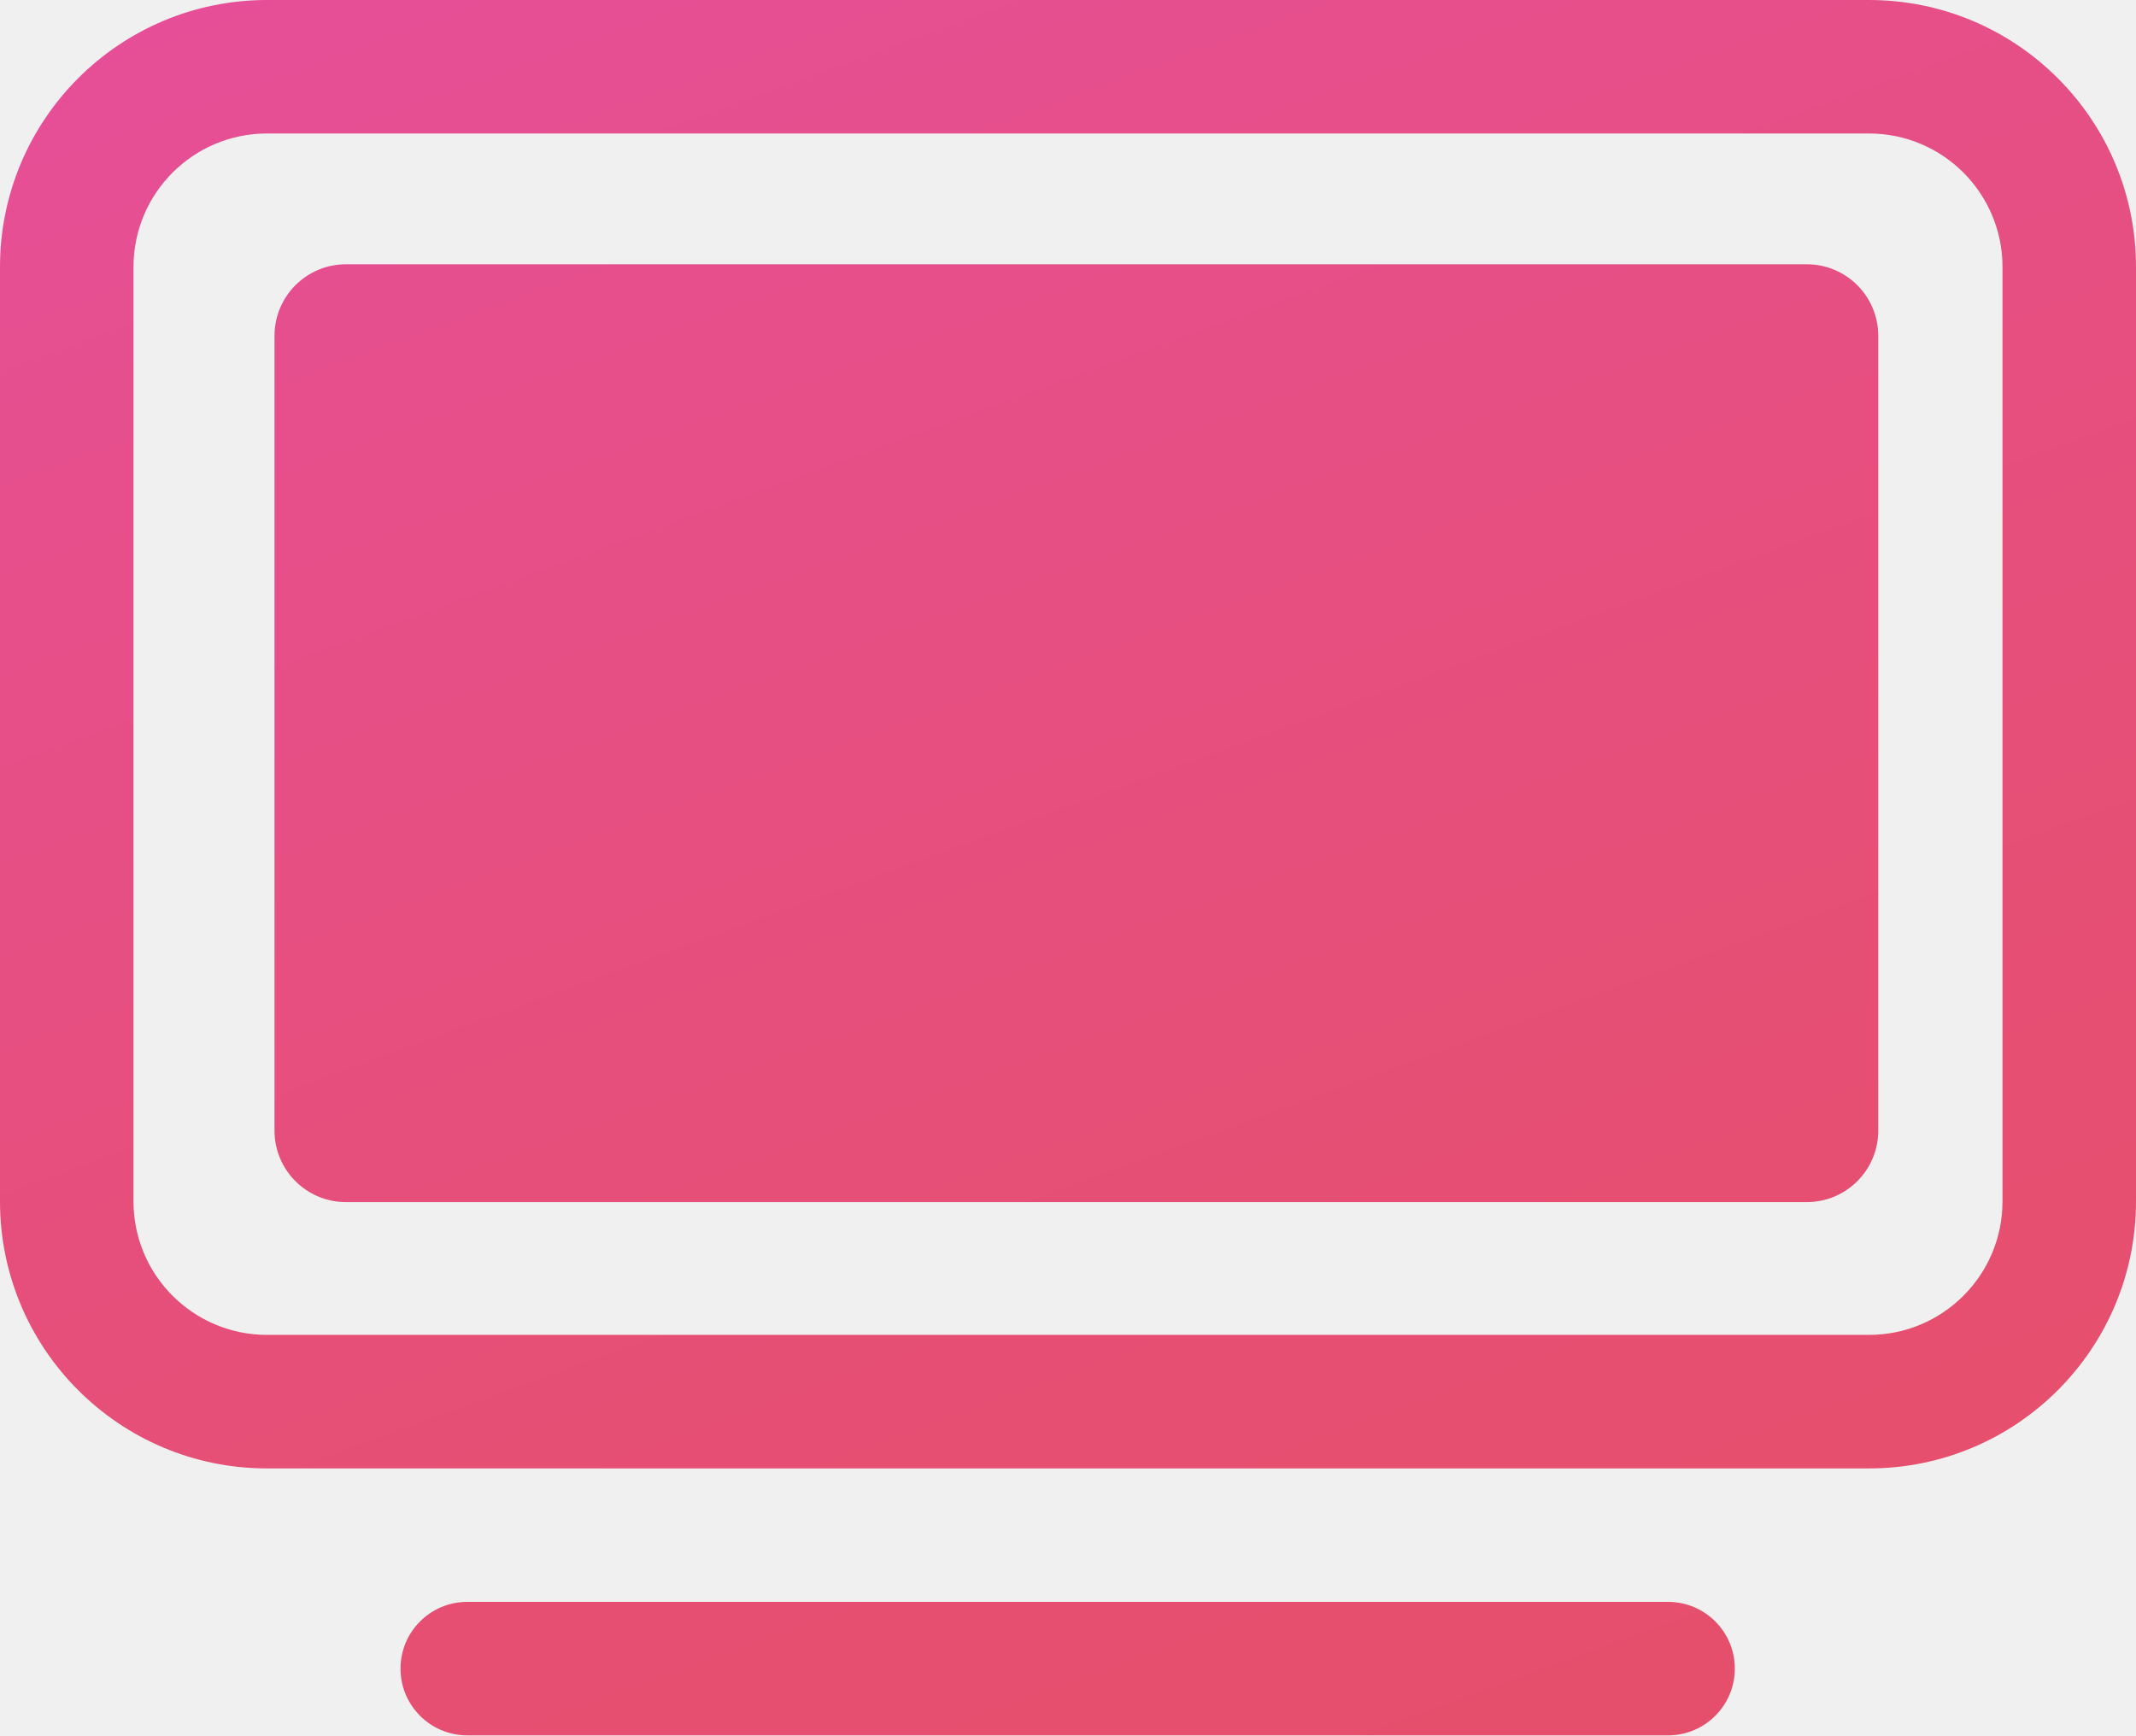
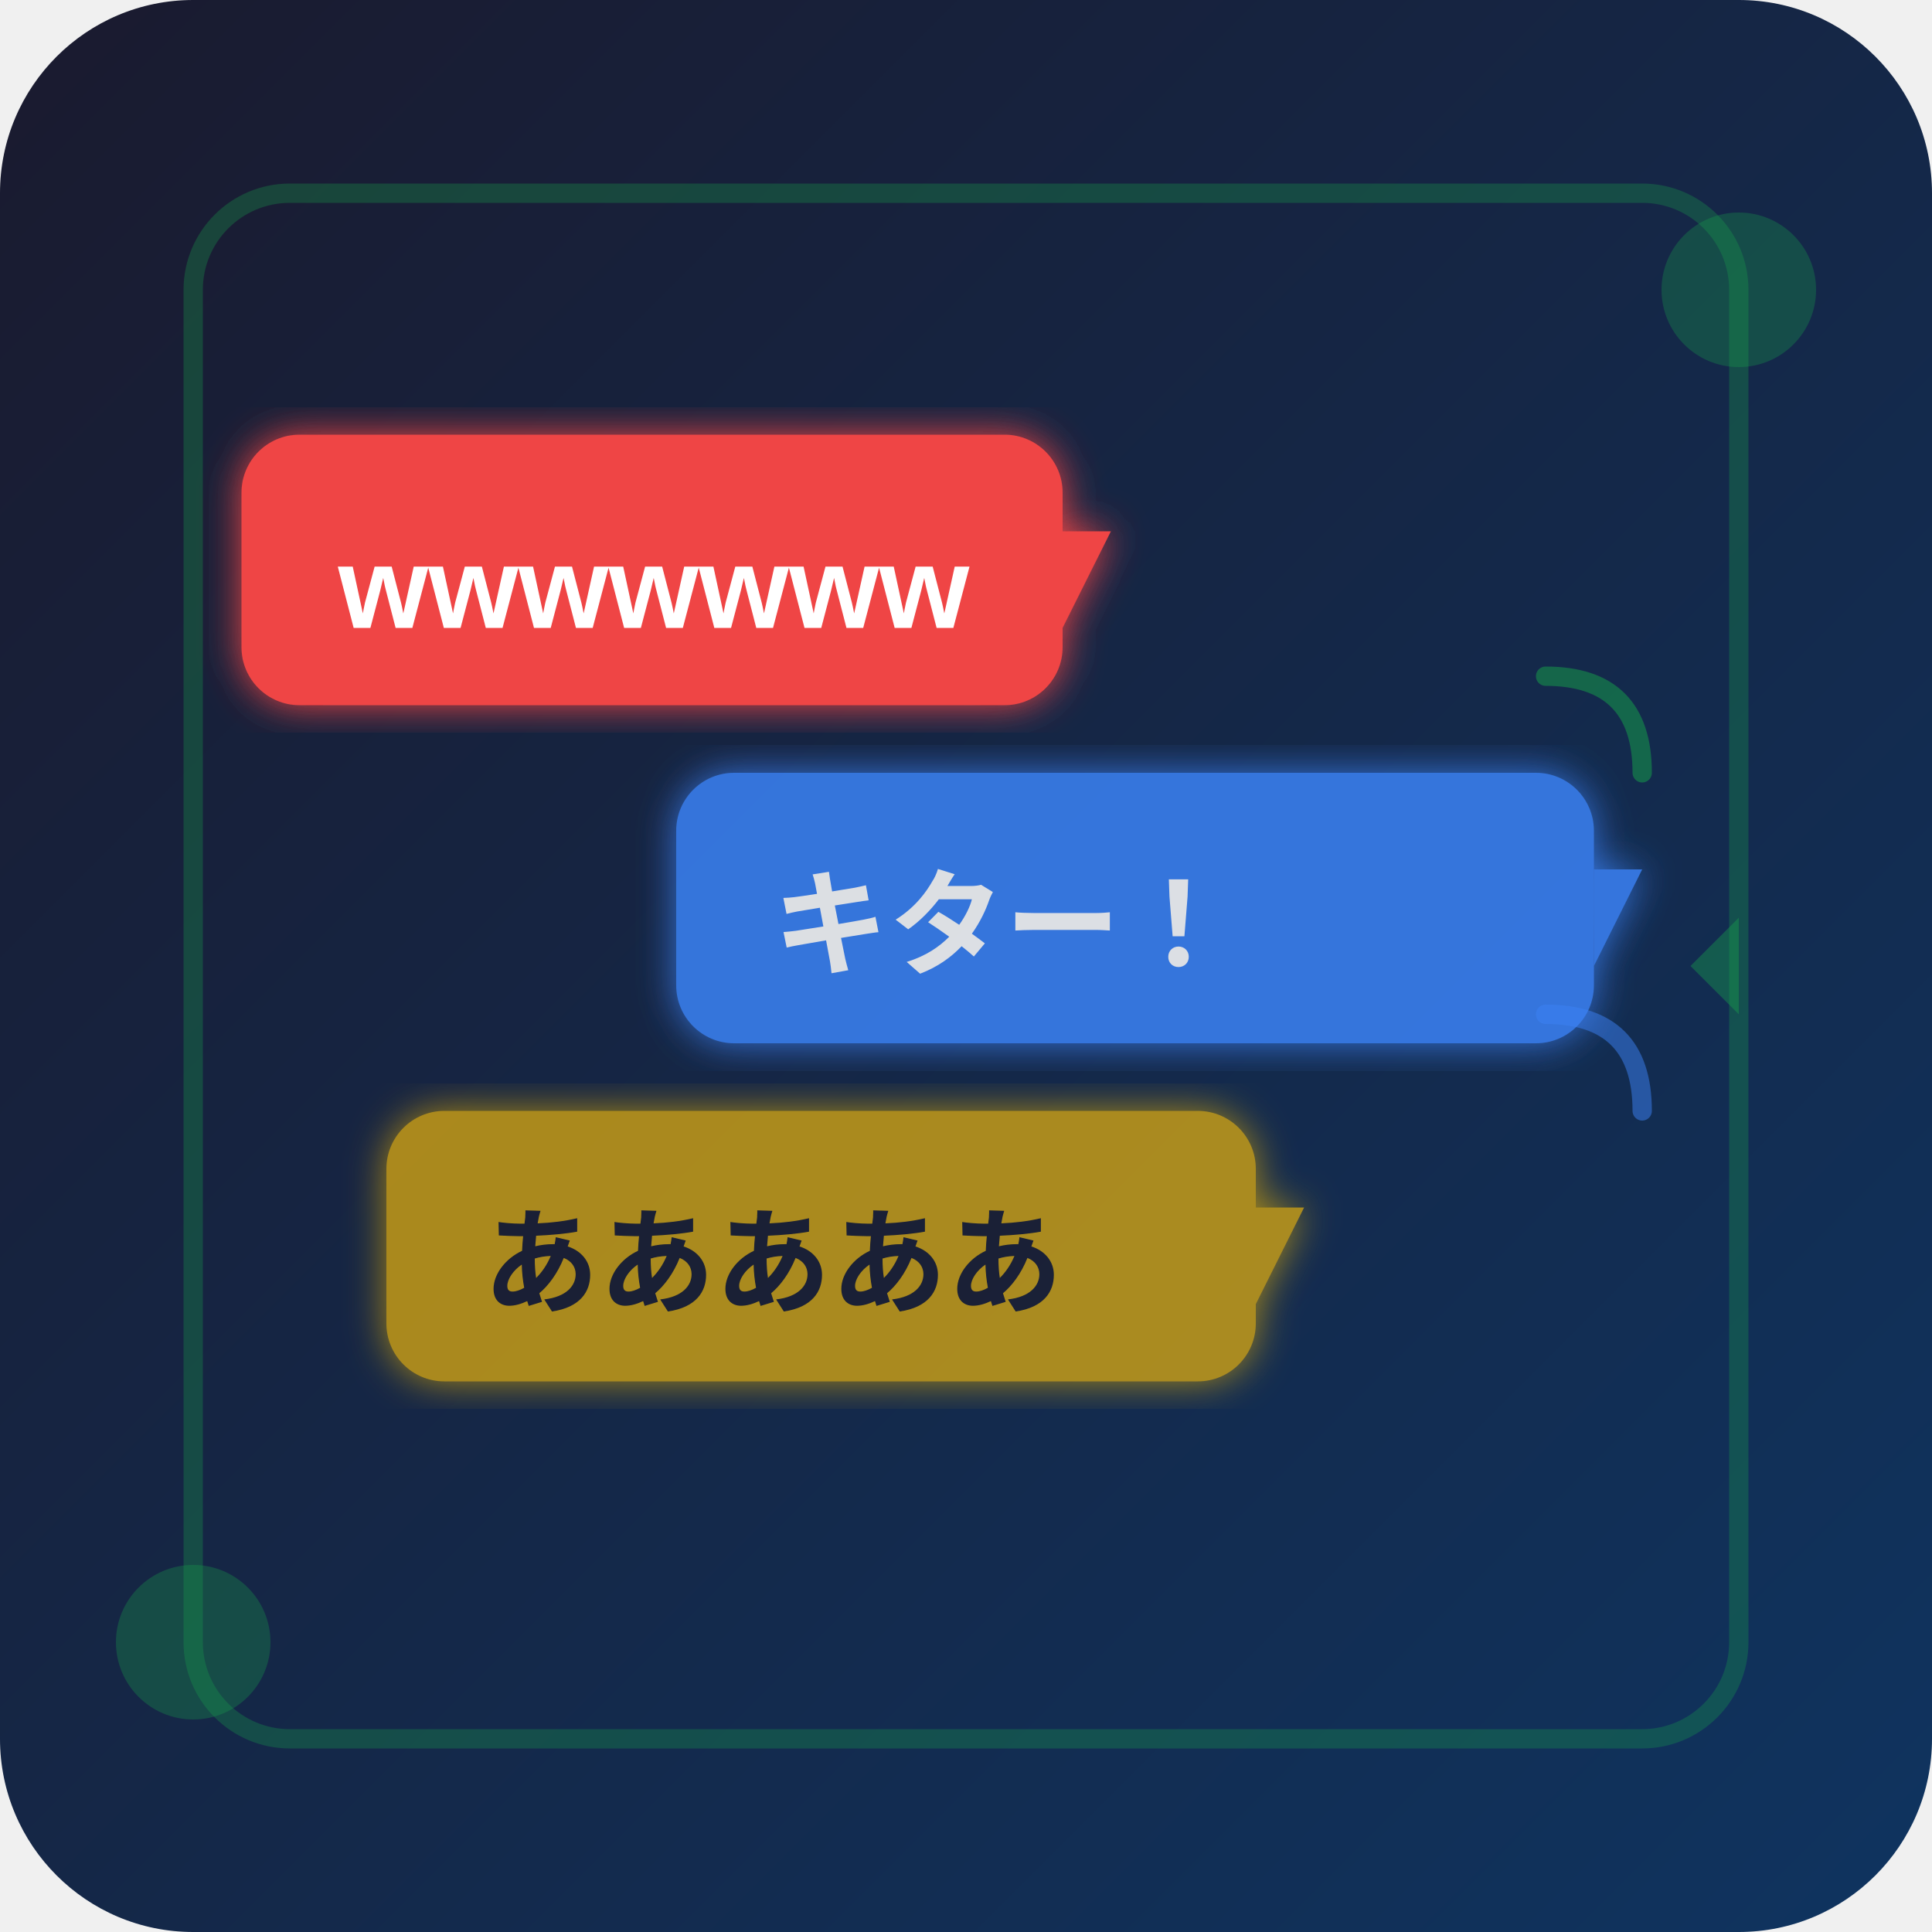
- <svg xmlns="http://www.w3.org/2000/svg" viewBox="0 0 298.341 242.402">
+ <svg xmlns="http://www.w3.org/2000/svg" viewBox="0 0 200 200">
  <defs>
-     <style>
-       .a {
-         fill: url(#a);
-       }
-     </style>
-     <linearGradient id="a" x1="209.009" y1="113.002" x2="310.784" y2="392.627" gradientUnits="userSpaceOnUse">
-       <stop offset="0" stop-color="#e64f97" />
-       <stop offset="0.188" stop-color="#e64f8c" />
-       <stop offset="0.691" stop-color="#e64f74" />
-       <stop offset="1" stop-color="#e64f6b" />
+     <linearGradient id="bgGradient" x1="0%" y1="0%" x2="100%" y2="100%">
+       <stop offset="0%" style="stop-color:#1a1a2e;stop-opacity:1" />
+       <stop offset="100%" style="stop-color:#0f3460;stop-opacity:1" />
    </linearGradient>
+     <filter id="glow">
+       <feGaussianBlur stdDeviation="2" result="coloredBlur" />
+       <feMerge>
+         <feMergeNode in="coloredBlur" />
+         <feMergeNode in="SourceGraphic" />
+       </feMerge>
+     </filter>
  </defs>
-   <path class="a" d="M106.659,176.378a37.293,37.293,0,0,1,37.292-37.293H367.707A37.293,37.293,0,0,1,405,176.378V306.9A37.292,37.292,0,0,1,367.707,344.2H143.951A37.292,37.292,0,0,1,106.659,306.9Zm37.292-18.646a18.646,18.646,0,0,0-18.646,18.646V306.9a18.646,18.646,0,0,0,18.646,18.647H367.707A18.646,18.646,0,0,0,386.354,306.9V176.378a18.646,18.646,0,0,0-18.647-18.646ZM162.6,372.165a9.324,9.324,0,0,1,9.323-9.324H339.738a9.324,9.324,0,0,1,0,18.647H171.921A9.324,9.324,0,0,1,162.6,372.165ZM369,297.046V185.954A9.983,9.983,0,0,0,359.046,176H154.954A9.983,9.983,0,0,0,145,185.954V297.046A9.983,9.983,0,0,0,154.954,307H359.046A9.983,9.983,0,0,0,369,297.046Z" transform="translate(-106.659 -139.085)" />
+   <rect width="200" height="200" fill="url(#bgGradient)" rx="20" />
+   <rect x="20" y="20" width="160" height="160" fill="none" stroke="#16a34a" stroke-width="2" rx="10" opacity="0.3" />
+   <g filter="url(#glow)">
+     <rect x="25" y="45" width="85" height="28" fill="#ef4444" rx="6" />
+     <polygon points="110,55 115,55 110,65" fill="#ef4444" />
+     <text x="35" y="65" font-family="Arial, sans-serif" font-size="12" fill="white" font-weight="bold">wwwwwww</text>
+   </g>
+   <g filter="url(#glow)" opacity="0.85">
+     <rect x="70" y="80" width="95" height="28" fill="#3b82f6" rx="6" />
+     <polygon points="165,90 170,90 165,100" fill="#3b82f6" />
+     <text x="80" y="100" font-family="Arial, sans-serif" font-size="12" fill="white" font-weight="bold">キター！</text>
+   </g>
+   <g filter="url(#glow)" opacity="0.7">
+     <rect x="40" y="115" width="90" height="28" fill="#eab308" rx="6" />
+     <polygon points="130,125 135,125 130,135" fill="#eab308" />
+     <text x="50" y="135" font-family="Arial, sans-serif" font-size="12" fill="#1a1a2e" font-weight="bold">あああああ</text>
+   </g>
+   <path d="M 160 70 Q 170 70 170 80" stroke="#16a34a" stroke-width="2" fill="none" stroke-linecap="round" opacity="0.5" />
+   <path d="M 160 105 Q 170 105 170 115" stroke="#3b82f6" stroke-width="2" fill="none" stroke-linecap="round" opacity="0.5" />
+   <circle cx="180" cy="30" r="8" fill="#16a34a" opacity="0.3" />
+   <circle cx="20" cy="170" r="8" fill="#16a34a" opacity="0.3" />
+   <polygon points="175,100 180,95 180,105" fill="#16a34a" opacity="0.4" />
</svg>
